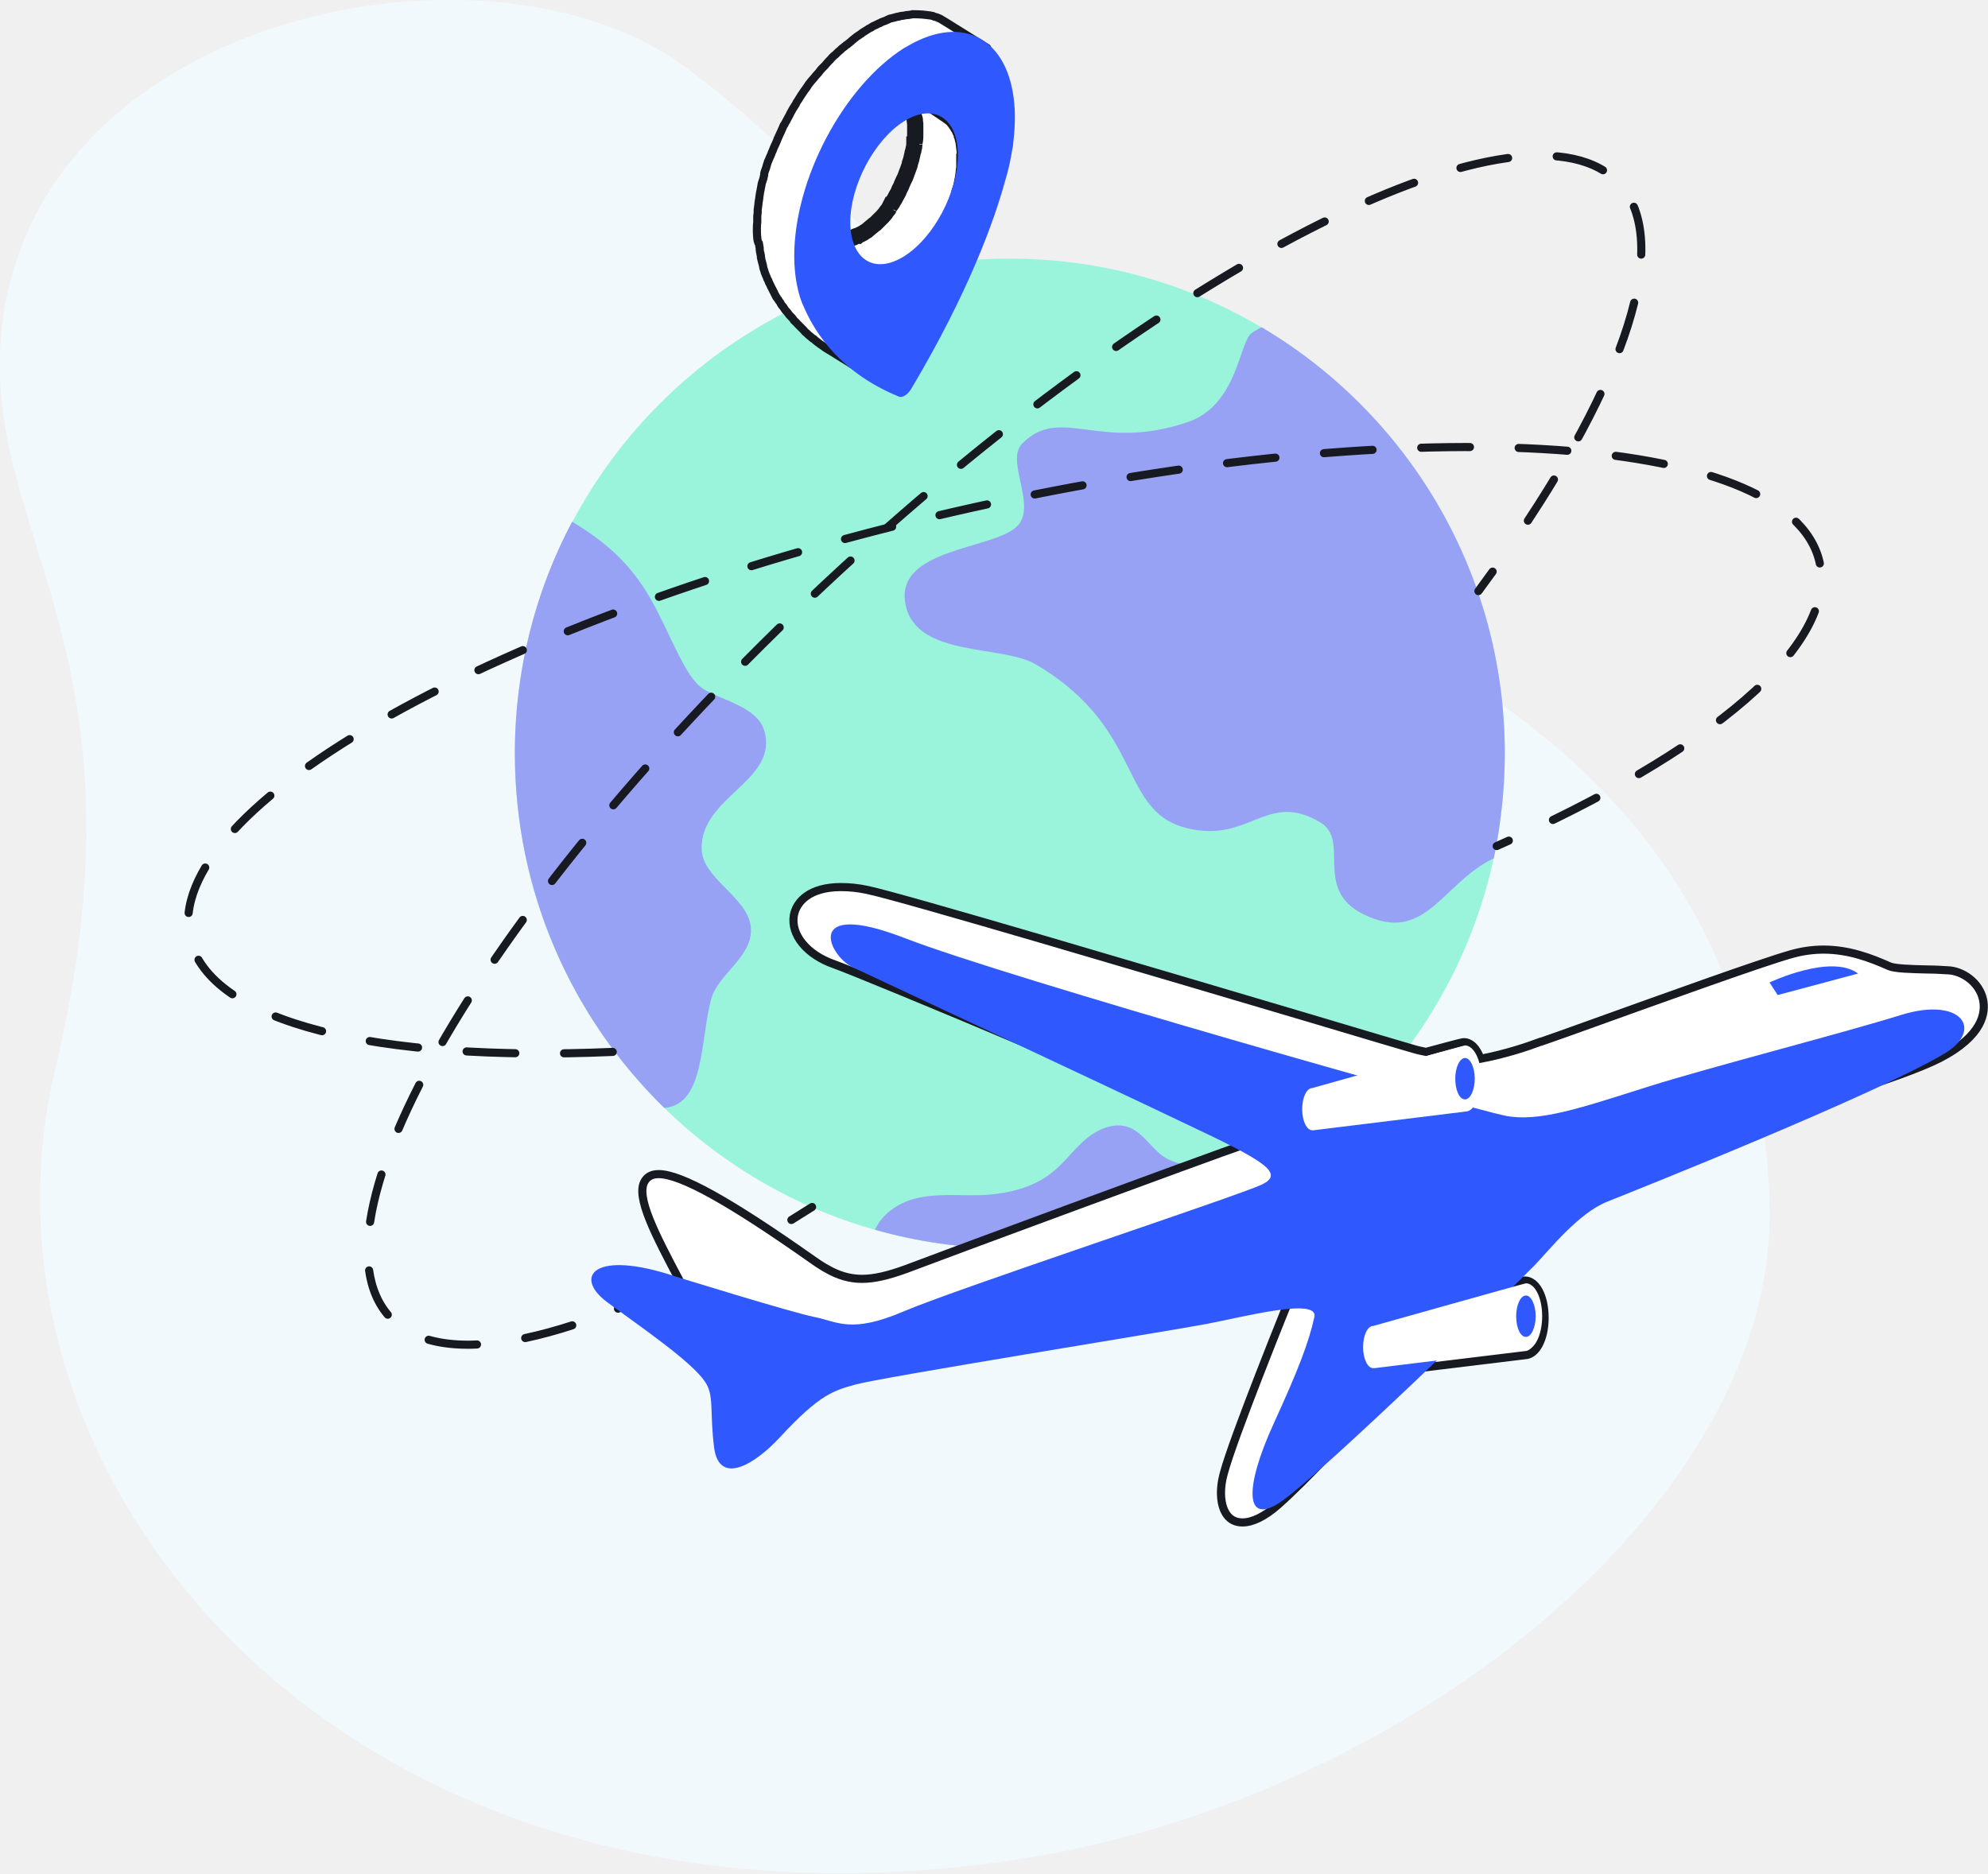
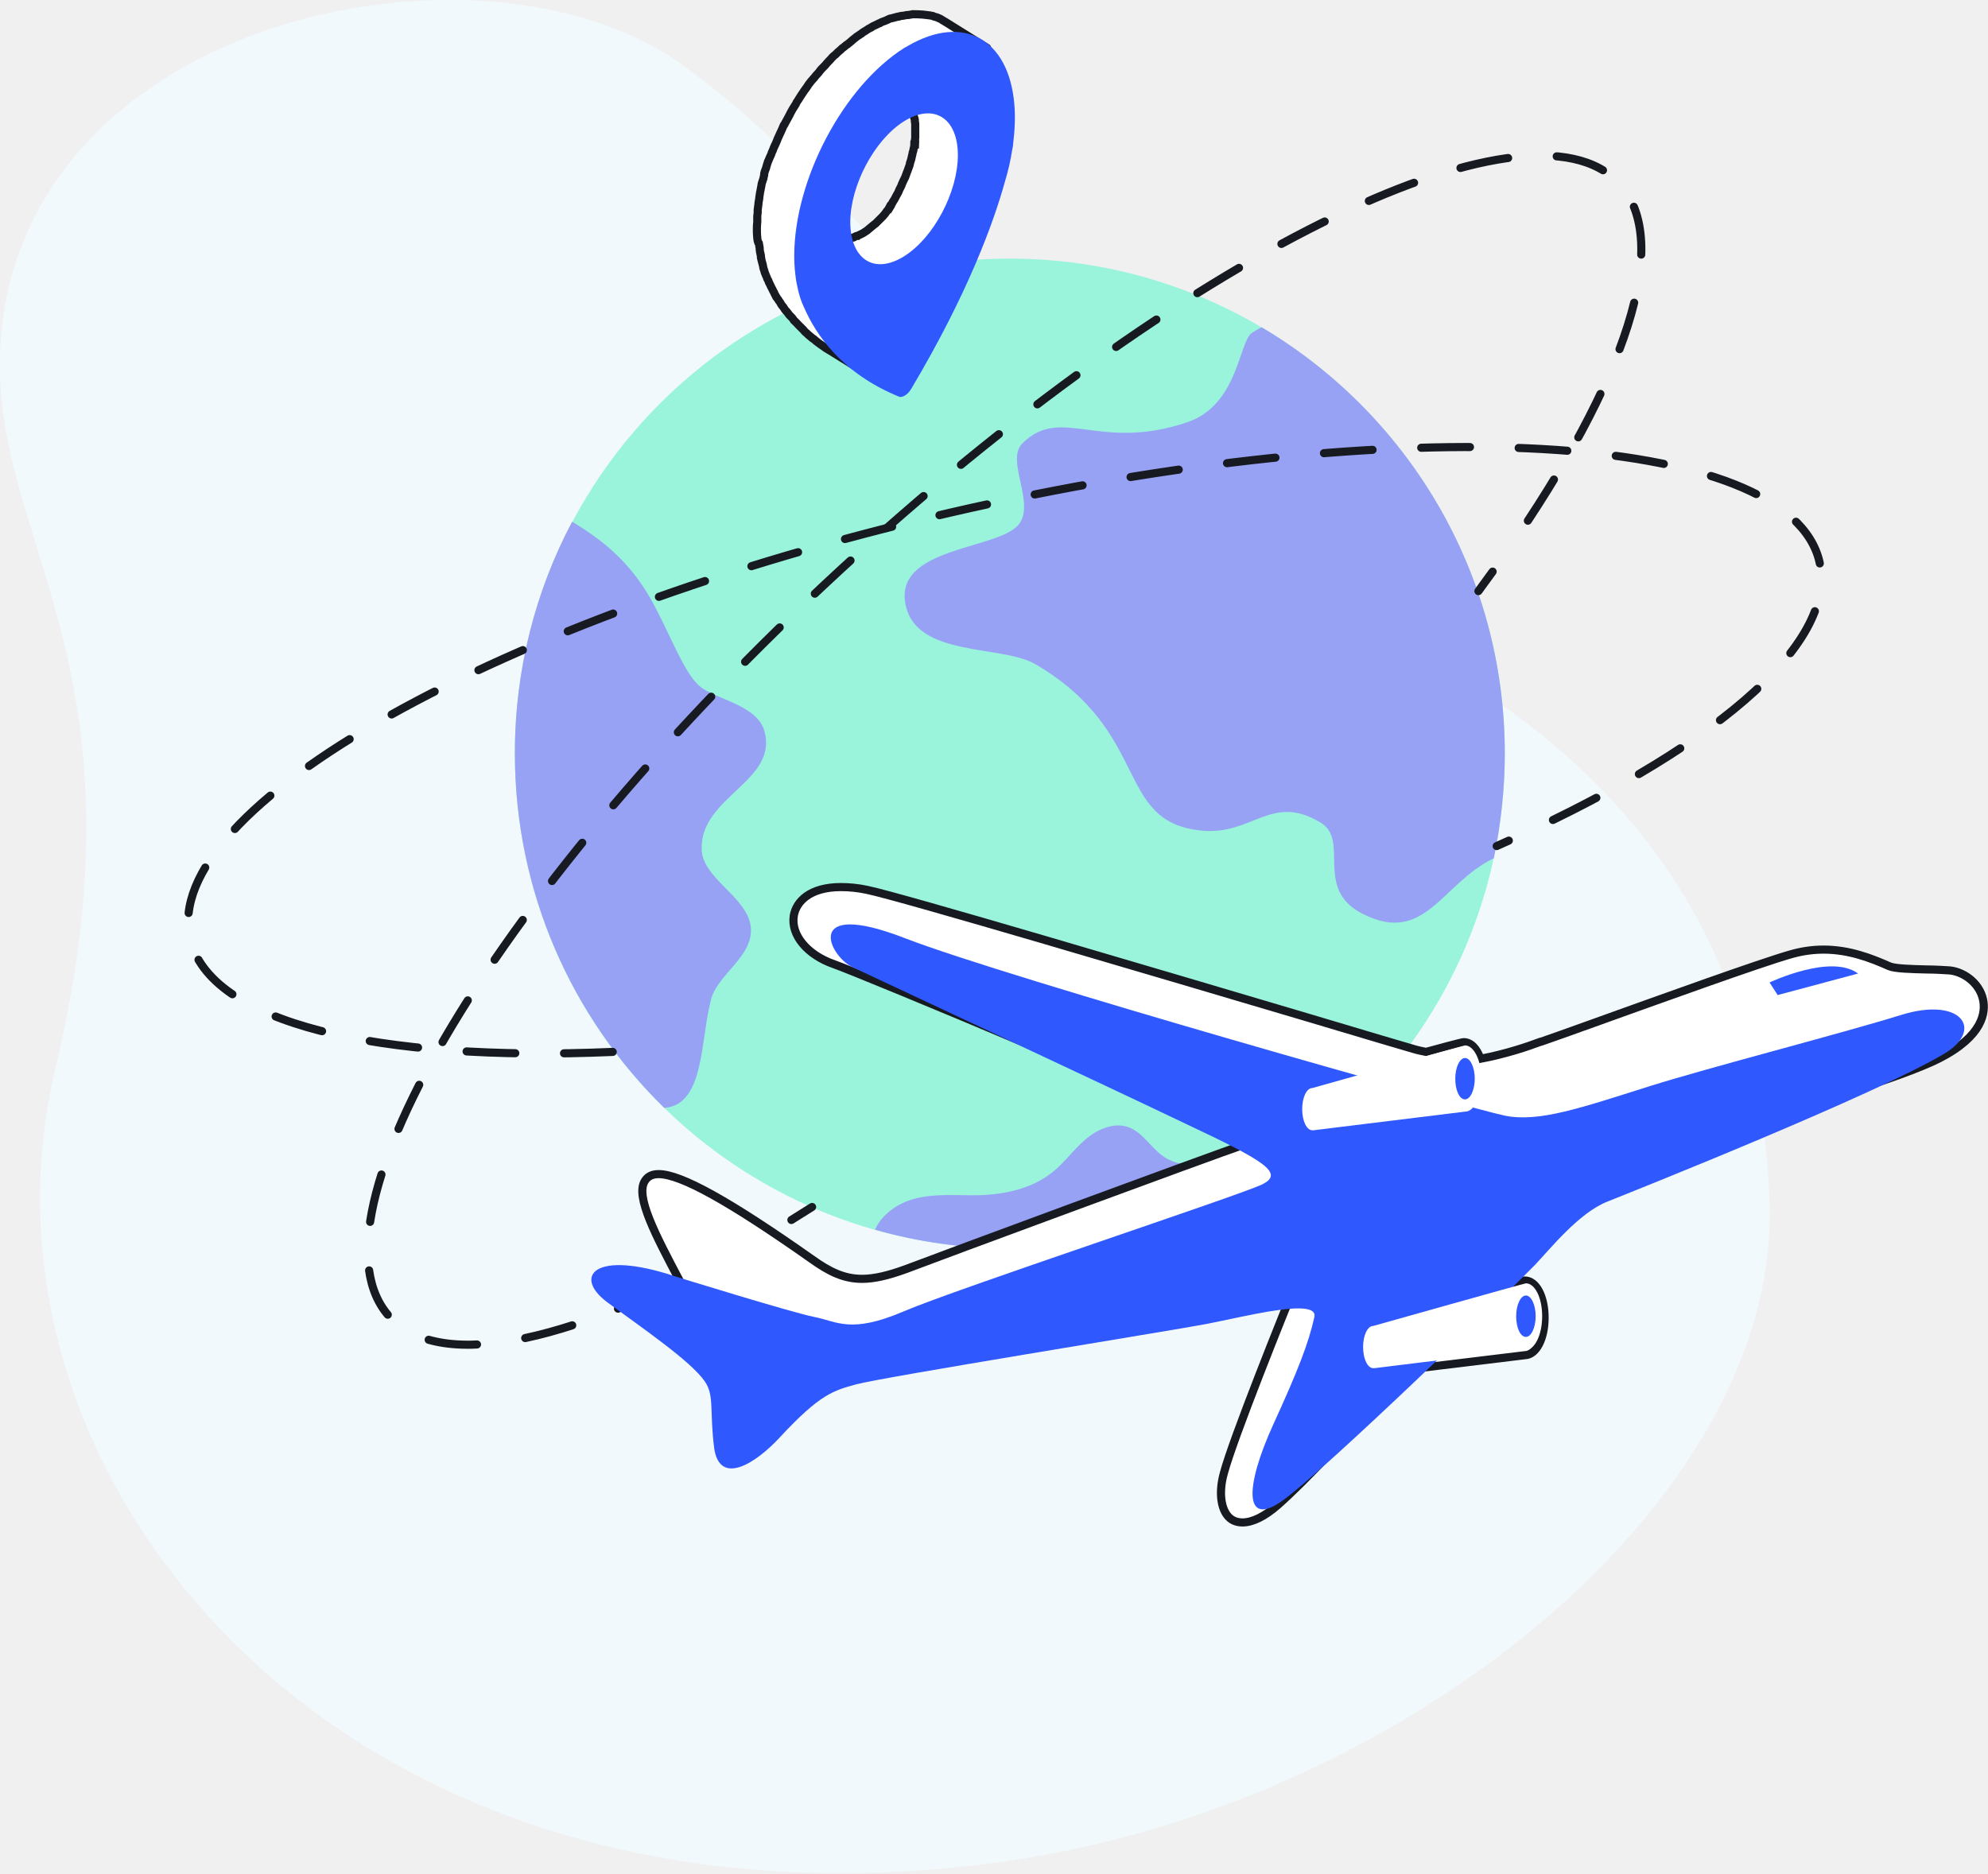
<svg xmlns="http://www.w3.org/2000/svg" version="1.1" id="Слой_1" x="0px" y="0px" viewBox="0 0 489.6 461.4" style="enable-background:new 0 0 489.6 461.4;" xml:space="preserve">
  <style type="text/css">
	.st0{fill:#F1F9FD;}
	.st1{fill:#9AF4DC;}
	.st2{fill:#98A2F4;}
	.st3{fill:none;stroke:#171A21;stroke-width:2;stroke-linecap:round;stroke-linejoin:round;}
	.st4{fill:none;stroke:#171A21;stroke-width:2;stroke-linecap:round;stroke-linejoin:round;stroke-dasharray:12,12;}
	
		.st5{fill:none;stroke:#171A21;stroke-width:2;stroke-linecap:round;stroke-linejoin:round;stroke-miterlimit:10;stroke-dasharray:12,12;}
- 	.st6{fill:#FFFFFF;stroke:#171A21;stroke-width:4;}
+ 	.st6{fill:#FFFFFF;stroke:#171A21;stroke-width:2;}
	.st7{fill:#FFFFFF;stroke:#171A21;stroke-width:2;stroke-linecap:round;stroke-linejoin:round;stroke-miterlimit:10;}
	.st8{fill:#2F58FF;}
- 	.st9{fill:#FFFFFF;stroke:#171A21;stroke-width:2;}
- 	.st10{fill:#FFFFFF;}
+ 	.st9{fill:#FFFFFF;}
</style>
  <path class="st0" d="M167.6,15.7C119.3-18.8,6.5,3.4,0.2,83.4c-3.8,49.1,37.7,78.4,13.4,180s72,218.6,235,194.9  c98.3-14.3,189.7-89.2,187.2-162.1s-43.3-117.6-109.8-147C259.6,119.8,215.9,50.2,167.6,15.7z" />
  <g>
    <g>
      <g>
        <path class="st1" d="M248.7,307.5c67.3,0,121.9-54.6,121.9-121.9S316,63.7,248.7,63.7s-121.9,54.6-121.9,121.9     C126.8,252.9,181.3,307.5,248.7,307.5z" />
        <path class="st2" d="M370.6,185.6c0,8.8-1,17.5-2.7,25.8c-12.9,6.2-16.9,21.5-32.3,13.7c-12.2-6.2-3-18.1-10.4-22.5     c-12.1-7.3-16.7,3.2-29.2,2c-21.7-2.1-12.2-24.1-41-41c-8.3-4.8-29-1.7-31.9-14.3c-3.4-14.5,22.1-13.8,27.6-19.9     c4.6-5.1-3.2-16,1.1-20.2c9.6-9.5,18.8,2.2,40.6-5.2c12.5-4.2,12.7-19.8,15.9-22c0.8-0.5,1.6-1,2.4-1.4     C346.5,101.8,370.6,140.8,370.6,185.6z M163.6,272.9c10.1-0.8,8.8-17,11.6-27c1.7-6,10.5-10.5,9.7-17.6     c-0.8-7.4-12-11.9-12.1-19.2c-0.3-13,19.1-16.7,15.4-29.2c-1.9-6.3-12.1-7.7-15.8-10.8c-4-3.3-7.5-13.3-12.1-21.5     c-5.3-9.3-11.8-14.5-19.4-19.1c-9,17-14.1,36.4-14.1,57C126.8,219.8,140.9,250.7,163.6,272.9z M303.4,294.5c0,0,0-0.1-0.1-0.1     c-2.3-3.6-6.3-6.1-10.4-7.2c-1.8-0.5-3.6-0.8-5.3-1.7c-3.7-1.9-5.7-6.3-9.5-7.8c-3.6-1.4-7.8,0.4-10.7,2.9     c-3,2.5-5.2,5.8-8.3,8.2c-5,4-11.6,5.4-18,5.6c-5.4,0.1-10.8-0.5-16,0.9c-4.1,1.1-8,3.9-9.6,7.6c10.5,3,21.6,4.6,33.1,4.6     C268.4,307.5,287,302.8,303.4,294.5z" />
        <path class="st3" d="M200,297.3c-1.7,1.1-3.4,2.1-5.1,3.2" />
        <path class="st3" d="M367.6,140.8c-1.2,1.6-2.3,3.2-3.5,4.8" />
        <path class="st4" d="M184.5,306.5c-42,23.8-75.6,31.8-88.5,17.9C73.5,300,123.1,217.8,206.7,140.6     c83.6-77.1,169.6-119.8,192.1-95.4c13.3,14.4,1.4,48.9-27.7,90.7" />
        <path class="st5" d="M150.9,259.1c-58.1,2.5-99.3-7.1-104.1-27.9c-7.5-32.3,76.3-79.3,187.1-104.9s206.7-20.3,214.2,12.1     c4.7,20.5-27.2,46.9-79.5,70" />
        <path class="st6" d="M217.6,68.1c-0.2,0-0.3,0-0.5,0c-0.1,0-0.1,0-0.1,0h-0.1c-0.2,0-0.5-0.1-0.7-0.1H216c-0.2,0-0.3-0.1-0.5-0.1     l-0.2-0.1l0.3-1l-0.4,1c-0.1,0-0.1-0.1-0.2-0.1c0,0-0.1,0-0.1-0.1c-0.1,0-0.2-0.1-0.4-0.2l-0.2-0.1c-0.2-0.1-0.4-0.2-0.6-0.4     l-10.1-6.8c-0.5-0.3-0.6-1-0.3-1.5c0.2-0.3,0.5-0.5,0.9-0.5c0.2,0,0.4,0.1,0.6,0.2c0.1,0.1,0.3,0.2,0.4,0.2l0.1,0.1     c0.1,0,0.2,0.1,0.3,0.1s0.2,0.1,0.2,0.1l-0.2,1.1l0.3-1c0.1,0,0.2,0.1,0.3,0.1h0.1c0.2,0,0.4,0.1,0.6,0.1h0.2c0.1,0,0.2,0,0.3,0     h0.2c0.1,0,0.2,0,0.3,0h0.2l0.5-0.1c0,0,0.4-0.1,0.5-0.1l0.2-0.1c0.1,0,0.2-0.1,0.3-0.1l0.2-0.1c0.1,0,0.2-0.1,0.4-0.1     c0.1,0,0.1-0.1,0.2-0.1c0.2-0.1,0.4-0.3,0.8-0.3c0.1-0.1,0.2-0.1,0.4-0.2l0.2-0.1c0.1-0.1,0.3-0.1,0.4-0.2l0.2-0.1     c0.2-0.1,0.4-0.2,0.5-0.3c0.2-0.1,0.4-0.3,0.6-0.4c0.2-0.2,0.4-0.3,0.6-0.5c0,0,0.5-0.4,0.6-0.5l0.6-0.5l0.3-0.2l0.6-0.6l0.6-0.6     l0.6-0.6l0.6-0.7c0.1-0.2,0.5-0.7,0.5-0.7c0.2-0.2,0.4-0.5,0.5-0.7l0.9,0.5l-0.9-0.6c0.1-0.2,0.3-0.4,0.4-0.6     c0.2-0.3,0.4-0.5,0.5-0.8c0.3-0.4,0.5-0.8,0.7-1.2l0.1-0.2c0.3-0.5,0.6-1,0.8-1.6l0.1-0.2c0.2-0.4,0.4-0.7,0.5-1.1l0.4-0.9     c0.1-0.2,0.4-0.8,0.4-0.8c0.1-0.3,0.2-0.5,0.3-0.8c0,0,0.2-0.6,0.3-0.8l0.4-1.1c0.1-0.3,0.2-0.5,0.2-0.8c0.1-0.3,0.2-0.6,0.3-0.9     l0.2-0.9c0,0,0.2-0.7,0.2-0.9l0.1-0.3c0-0.2,0.2-0.9,0.2-0.9c0-0.2,0.1-0.5,0.1-0.7h1.1l-1.1-0.1c0-0.3,0.1-0.6,0.1-0.8     c0,0,0.1-0.6,0.1-0.8v-0.3c0-0.2,0-0.8,0-0.8c0-0.3,0-0.5,0-0.8c0-0.3,0-0.5,0-0.8V31c0-0.2,0-0.4,0-0.5l-0.1-0.7v-0.3l-0.1-0.4     l-0.1-0.3l-0.1-0.3c0-0.1-0.1-0.3-0.1-0.4l-0.1-0.3c0-0.1-0.1-0.3-0.1-0.4l-0.1-0.2c-0.1-0.2-0.2-0.5-0.3-0.7     c-0.2-0.4-0.3-0.6-0.4-0.9c-0.2-0.3-0.3-0.5-0.4-0.7l-0.1-0.1c-0.1-0.2-0.3-0.3-0.4-0.5c-0.2-0.2-0.3-0.3-0.5-0.5l-0.1-0.1     c-0.2-0.1-0.3-0.3-0.5-0.4c-0.5-0.3-0.6-1-0.3-1.5c0.2-0.3,0.5-0.5,0.9-0.5c0.2,0,0.4,0.1,0.6,0.2l10.1,6.8     c0.2,0.2,0.5,0.3,0.7,0.5l0.2,0.1c0.2,0.2,0.4,0.4,0.6,0.6c0.2,0.3,0.4,0.5,0.6,0.7l0.1,0.2c0.2,0.2,0.3,0.5,0.5,0.8l0.1,0.1     c0.2,0.3,0.3,0.6,0.5,1c0,0,0,0.1,0.1,0.1c0.1,0.2,0.2,0.5,0.3,0.8v0.1v0.1c0.1,0.2,0.1,0.4,0.2,0.6v0.1l0.2,0.8l0.1,0.8l0.1,0.8     l0.1,0.8V38c0,0.1,0,0.2-0.1,0.4c0,0.1,0,0.1,0,0.2s0,0.2,0,0.2c0,0.1,0,0.2,0,0.3s0,0.2,0,0.4c0,0.1,0,0.2,0,0.3     c0,0.2,0,0.2,0,0.3v0.3v0.8l-0.1,0.7c0,0.3-0.1,0.6-0.1,0.9l-0.1,0.9l-0.2,0.9l-0.1,0.6l-0.2,0.9l-0.1,0.4l-1.1-0.1l1,0.3     l-0.1,0.3c-0.1,0.2-0.1,0.5-0.2,0.8c0,0-0.2,0.6-0.2,0.8l-1.1-0.2l1,0.3l-0.3,0.9l-0.2,0.5l-0.2,0.7c-0.1,0.3-0.2,0.6-0.3,0.8     l-0.4,0.9l-0.4,0.9c-0.2,0.5-0.4,0.9-0.6,1.3l-0.1,0.1l-1-0.4l1,0.5c-0.3,0.6-0.6,1.1-0.9,1.6v0.1l-0.1,0.1     c-0.3,0.5-0.5,0.9-0.8,1.3c-0.2,0.3-0.4,0.6-0.6,0.9c-0.2,0.3-0.3,0.5-0.5,0.7c0,0-0.1,0.1-0.1,0.2c-0.1,0.2-0.3,0.4-0.5,0.7     l-0.5,0.7l-0.6,0.7l-0.7,0.7l-0.5,0.6l-0.6,0.6l-0.6,0.6l-0.6,0.5l-0.3,0.3l-0.8-0.8l0.7,0.8l-0.1,0.1c-0.3,0.2-0.4,0.4-0.6,0.5     c-0.2,0.2-0.4,0.3-0.6,0.4c0,0-0.4,0.3-0.6,0.4l-0.6,0.3l-0.2,0.1l-0.6-0.9l0.4,1l-0.2,0.1c-0.2,0.1-0.4,0.2-0.6,0.3     c-0.2,0.1-0.4,0.2-0.6,0.2l-0.6,0.2l-0.6,0.2l-0.6,0.2h-0.2l-0.3-1l0.2,1.1l-0.3,0.1c-0.1,0-0.7,0.1-0.7,0.1h-0.2     c-0.2,0-0.3,0-0.4,0h-0.1C217.8,68.1,217.6,68.1,217.6,68.1z" />
        <path class="st7" d="M186.5,54.7c0-0.2,0-0.3,0-0.5s0-0.4,0-0.6c0-0.1,0-0.2,0-0.4c0-0.3,0.1-0.5,0.1-0.8c0-0.2,0-0.3,0-0.5     c0-0.1,0-0.1,0-0.2c0.1-0.5,0.1-1,0.2-1.5c0-0.1,0-0.1,0-0.2c0.1-0.4,0.1-0.8,0.2-1.2c0-0.1,0-0.1,0-0.2c0-0.2,0.1-0.4,0.1-0.6     c0-0.2,0.1-0.5,0.1-0.7c0-0.1,0.1-0.3,0.1-0.4c0-0.2,0.1-0.4,0.1-0.6c0-0.2,0.1-0.3,0.1-0.5s0.1-0.4,0.1-0.6     c0.1-0.2,0.1-0.4,0.2-0.6c0-0.1,0.1-0.2,0.1-0.3c0.1-0.3,0.2-0.6,0.2-0.8c0.1-0.2,0.1-0.4,0.1-0.5s0-0.1,0-0.2     c0.1-0.5,0.3-1,0.5-1.5v-0.1c0.1-0.4,0.3-0.9,0.4-1.3c0-0.1,0-0.1,0.1-0.2c0.1-0.2,0.1-0.3,0.2-0.5c0.1-0.2,0.2-0.5,0.3-0.7     c0.1-0.1,0.1-0.3,0.2-0.4c0.1-0.2,0.1-0.4,0.2-0.6c0.1-0.1,0.1-0.3,0.2-0.4c0.1-0.3,0.2-0.5,0.3-0.8c0.1-0.1,0.1-0.3,0.2-0.4     c0-0.1,0-0.1,0.1-0.2c0.2-0.5,0.4-0.9,0.6-1.4c0,0,0,0,0-0.1c0.1-0.1,0.1-0.2,0.2-0.4c0.2-0.4,0.3-0.7,0.5-1.1     c0-0.1,0.1-0.1,0.1-0.2c0.1-0.3,0.3-0.6,0.4-0.9c0.1-0.2,0.2-0.5,0.3-0.7c0,0,0-0.1,0.1-0.1c0.4-0.7,0.8-1.5,1.2-2.2     c0-0.1,0.1-0.1,0.1-0.2c0.1-0.2,0.2-0.4,0.3-0.6c0.2-0.3,0.3-0.6,0.5-0.9s0.3-0.5,0.5-0.8s0.4-0.6,0.5-0.9     c0.1-0.1,0.1-0.2,0.2-0.3c0.1-0.1,0.1-0.2,0.2-0.3c0.5-0.8,1-1.6,1.5-2.3c0.4-0.5,0.8-1.1,1.1-1.6c0,0,0,0,0.1-0.1     c0.3-0.4,0.6-0.8,0.9-1.1c0.1-0.1,0.1-0.2,0.2-0.2c0.3-0.4,0.7-0.9,1.1-1.3c0,0,0,0,0.1-0.1s0.2-0.3,0.3-0.4     c0.2-0.3,0.4-0.5,0.7-0.8l0.1-0.1c0.2-0.2,0.3-0.3,0.5-0.5c0.2-0.2,0.3-0.4,0.5-0.6c0.1-0.1,0.1-0.1,0.2-0.2     c0.2-0.2,0.3-0.4,0.5-0.5c0.1-0.2,0.3-0.3,0.4-0.5c0.1-0.1,0.2-0.2,0.3-0.3c0.2-0.2,0.4-0.4,0.6-0.5c0.1-0.1,0.3-0.3,0.4-0.4     c0.1-0.1,0.2-0.2,0.3-0.3c0.2-0.2,0.4-0.3,0.6-0.5c0.1-0.1,0.2-0.2,0.3-0.3s0.2-0.2,0.4-0.3c0.2-0.2,0.4-0.3,0.6-0.5     c0.1-0.1,0.2-0.2,0.3-0.2c0.2-0.1,0.3-0.3,0.5-0.4c0.2-0.1,0.3-0.3,0.5-0.4c0.1-0.1,0.1-0.1,0.2-0.2c0.2-0.2,0.4-0.3,0.6-0.5     c0.1-0.1,0.3-0.2,0.4-0.3l0.1-0.1c0.4-0.3,0.8-0.5,1.2-0.8c0,0,0.1,0,0.1-0.1c0.3-0.2,0.7-0.5,1.1-0.7c0.1-0.1,0.2-0.1,0.3-0.2     c0.3-0.2,0.6-0.4,0.9-0.5c0,0,0.1,0,0.1-0.1c0.3-0.2,0.7-0.4,1-0.5c0.1,0,0.1-0.1,0.2-0.1c0.1-0.1,0.3-0.1,0.4-0.2     c0.2-0.1,0.3-0.2,0.5-0.2c0.1-0.1,0.2-0.1,0.3-0.2c0.2-0.1,0.3-0.1,0.5-0.2c0.1,0,0.2-0.1,0.3-0.1c0.2-0.1,0.3-0.1,0.5-0.2     c0.1-0.1,0.3-0.1,0.4-0.2c0.1,0,0.1,0,0.2-0.1c0.2-0.1,0.5-0.2,0.7-0.2c0.1,0,0.2-0.1,0.3-0.1c0,0,0,0,0.1,0     c0.4-0.1,0.7-0.2,1.1-0.3c0.1,0,0.1,0,0.2,0c0.3-0.1,0.6-0.2,0.9-0.2c0,0,0,0,0.1,0c0.2,0,0.4-0.1,0.5-0.1c0.2,0,0.4-0.1,0.6-0.1     c0,0,0,0,0.1,0c0.2,0,0.4,0,0.7-0.1c0.2,0,0.3,0,0.5-0.1c0,0,2.4,0,3.5,0.2c0.3,0,0.5,0.1,0.8,0.1h0.1c0.1,0,0.3,0.1,0.4,0.1     c0.2,0,0.4,0.1,0.6,0.2c0.1,0,0.3,0.1,0.4,0.1c0.1,0,0.2,0.1,0.3,0.1s0.1,0.1,0.2,0.1c0.3,0.1,0.5,0.2,0.7,0.3     c0.1,0.1,0.2,0.1,0.3,0.2c0.3,0.2,0.7,0.4,1,0.6l10.1,6.3c-0.3-0.2-0.7-0.4-1-0.6c-0.1-0.1-0.2-0.1-0.3-0.2     c-0.2-0.1-0.5-0.2-0.7-0.3s-0.3-0.1-0.5-0.2c-0.1,0-0.3-0.1-0.4-0.1c-0.2-0.1-0.4-0.1-0.6-0.2c-0.1,0-0.3-0.1-0.4-0.1     c-0.3-0.1-0.6-0.1-0.9-0.2c-0.3,0-0.6-0.1-1-0.1c-0.1,0-0.1,0-0.2,0c-0.3,0-0.7,0-1,0c-0.4,0-0.8,0-1.2,0c-0.2,0-0.4,0-0.5,0.1     c-0.2,0-0.4,0-0.7,0.1c-0.2,0-0.4,0.1-0.7,0.1c-0.2,0-0.4,0.1-0.5,0.1c-0.3,0.1-0.7,0.1-1,0.2c-0.1,0-0.1,0-0.2,0     c-0.4,0.1-0.8,0.2-1.2,0.4c-0.1,0-0.2,0.1-0.3,0.1c-0.3,0.1-0.6,0.2-0.9,0.3c-0.1,0.1-0.3,0.1-0.4,0.2c-0.3,0.1-0.5,0.2-0.8,0.3     c-0.1,0.1-0.3,0.1-0.5,0.2c-0.3,0.1-0.5,0.3-0.8,0.4c-0.1,0.1-0.3,0.1-0.4,0.2c-0.4,0.2-0.8,0.4-1.2,0.6c-0.3,0.2-0.7,0.4-1,0.6     c-0.4,0.3-0.9,0.6-1.3,0.9c0,0-0.1,0-0.1,0.1c-0.4,0.3-0.9,0.6-1.3,0.9c-0.1,0.1-0.3,0.2-0.4,0.3c-0.3,0.2-0.6,0.4-0.8,0.7     c-0.2,0.1-0.3,0.3-0.5,0.4c-0.3,0.2-0.5,0.4-0.8,0.6c-0.2,0.2-0.4,0.3-0.6,0.5c-0.2,0.2-0.5,0.4-0.7,0.6s-0.4,0.3-0.6,0.5     c-0.2,0.2-0.5,0.4-0.7,0.7c-0.2,0.2-0.4,0.4-0.6,0.5c-0.2,0.2-0.5,0.5-0.7,0.7s-0.3,0.4-0.5,0.5c-0.2,0.3-0.5,0.5-0.7,0.8     c-0.2,0.2-0.3,0.3-0.5,0.5c-0.3,0.3-0.5,0.6-0.8,0.9c-0.1,0.1-0.2,0.3-0.3,0.4c-0.4,0.5-0.7,0.9-1.1,1.4     c-0.1,0.1-0.1,0.2-0.2,0.2c-0.3,0.4-0.6,0.8-0.9,1.2c-0.4,0.5-0.8,1.1-1.1,1.6c-0.5,0.8-1,1.5-1.5,2.3c-0.1,0.2-0.2,0.4-0.4,0.6     c-0.2,0.3-0.4,0.6-0.5,0.9c-0.2,0.3-0.3,0.5-0.5,0.8s-0.3,0.6-0.5,0.9c-0.1,0.2-0.3,0.5-0.4,0.7c-0.4,0.7-0.8,1.5-1.2,2.2     c-0.1,0.3-0.3,0.6-0.4,0.8c-0.1,0.3-0.3,0.6-0.4,0.9c-0.2,0.4-0.4,0.8-0.6,1.3c-0.1,0.1-0.1,0.2-0.2,0.4     c-0.2,0.5-0.5,1.1-0.7,1.6c-0.1,0.1-0.1,0.3-0.2,0.4c-0.2,0.4-0.3,0.8-0.5,1.2c-0.1,0.2-0.1,0.4-0.2,0.6     c-0.1,0.4-0.3,0.8-0.4,1.2c-0.1,0.2-0.1,0.3-0.2,0.5c-0.2,0.5-0.3,1-0.5,1.5v0.1c-0.2,0.6-0.3,1.1-0.5,1.7     c-0.1,0.2-0.1,0.4-0.1,0.5c-0.1,0.4-0.2,0.8-0.3,1.1c-0.1,0.2-0.1,0.4-0.2,0.6c-0.1,0.4-0.2,0.7-0.3,1.1c0,0.2-0.1,0.4-0.1,0.6     c-0.1,0.4-0.2,0.7-0.2,1.1c0,0.2-0.1,0.4-0.1,0.6c-0.1,0.5-0.2,1-0.2,1.4c0,0.1,0,0.1,0,0.2c-0.1,0.5-0.2,1.1-0.2,1.6     c0,0.2,0,0.3,0,0.5c0,0.4-0.1,0.8-0.1,1.2c0,0.2,0,0.4,0,0.6c0,0.4,0,0.7-0.1,1.1c0,0.2,0,0.4,0,0.5c0,0.5,0,1,0,1.6     c0,0.5,0,1,0,1.5c0,0.1,0,0.3,0,0.4c0,0.3,0,0.7,0.1,1c0,0.2,0,0.4,0.1,0.6c0,0.3,0.1,0.6,0.1,0.8c0,0.2,0.1,0.5,0.1,0.7     c0,0.3,0.1,0.6,0.1,0.9c0,0,0,0,0,0.1v0.1c0,0.1,0,0.1,0,0.2s0,0.2,0.1,0.3v0.1c0.1,0.5,0.2,1,0.4,1.5c0,0.2,0.1,0.3,0.2,0.5     c0.1,0.3,0.2,0.6,0.3,0.9c0.1,0.4,0.3,0.8,0.4,1.1c0,0.1,0.1,0.2,0.1,0.2c0.2,0.4,0.3,0.8,0.5,1.1c0.1,0.2,0.2,0.5,0.3,0.7     c0,0.1,0.1,0.2,0.1,0.3c0.2,0.3,0.3,0.6,0.5,1c0,0.1,0.1,0.1,0.1,0.2c0.1,0.3,0.3,0.5,0.4,0.8c0.1,0.1,0.1,0.2,0.2,0.4     c0.1,0.2,0.3,0.4,0.4,0.7c0.1,0.1,0.1,0.2,0.2,0.3c0.1,0.2,0.3,0.5,0.5,0.7c0.1,0.1,0.1,0.2,0.2,0.3c0.2,0.3,0.3,0.5,0.5,0.8     c0.1,0.1,0.1,0.2,0.2,0.2c0.2,0.3,0.5,0.7,0.7,1c0.1,0.1,0.1,0.2,0.2,0.2c0.2,0.3,0.4,0.5,0.6,0.8c0.1,0.1,0.2,0.2,0.3,0.3     c0.2,0.3,0.4,0.5,0.7,0.8c0.1,0.1,0.2,0.2,0.2,0.3c0.3,0.3,0.6,0.7,1,1c0.1,0.1,0.1,0.1,0.2,0.2c0.3,0.3,0.6,0.6,0.8,0.8     c0.1,0.1,0.2,0.2,0.3,0.3c0.3,0.3,0.5,0.5,0.8,0.8c0.1,0.1,0.2,0.2,0.3,0.3c0.4,0.3,0.8,0.7,1.2,1c0,0,0.1,0.1,0.2,0.1     c0.4,0.3,0.7,0.6,1.1,0.9c0.1,0.1,0.3,0.2,0.4,0.3c0.3,0.2,0.7,0.5,1,0.7c0.1,0.1,0.3,0.2,0.4,0.3c0.5,0.3,1,0.6,1.5,0.9     l-10.1-6.3c-0.5-0.3-1-0.6-1.5-0.9c-0.1-0.1-0.3-0.2-0.4-0.3c-0.3-0.2-0.7-0.5-1-0.7c-0.1-0.1-0.3-0.2-0.4-0.3     c-0.4-0.3-0.8-0.6-1.1-0.9c0,0-0.1-0.1-0.2-0.1c-0.4-0.3-0.8-0.7-1.2-1c-0.1-0.1-0.2-0.2-0.3-0.3c-0.3-0.2-0.6-0.5-0.8-0.8     c-0.1-0.1-0.2-0.2-0.3-0.3c-0.3-0.3-0.6-0.6-0.8-0.8c-0.1-0.1-0.1-0.1-0.2-0.2c-0.3-0.3-0.6-0.7-1-1c-0.1-0.1-0.2-0.2-0.2-0.3     c-0.2-0.3-0.4-0.5-0.7-0.8c-0.1-0.1-0.2-0.2-0.3-0.3c-0.2-0.3-0.4-0.5-0.6-0.8c-0.1-0.1-0.1-0.2-0.2-0.2c-0.3-0.3-0.5-0.7-0.7-1     c-0.1-0.1-0.1-0.2-0.2-0.2c-0.2-0.3-0.4-0.5-0.5-0.8c-0.1-0.1-0.1-0.2-0.2-0.3c-0.2-0.2-0.3-0.5-0.5-0.7     c-0.1-0.1-0.1-0.2-0.2-0.3c0,0,0-0.1-0.1-0.1c-0.1-0.2-0.2-0.4-0.3-0.6c-0.1-0.1-0.1-0.2-0.2-0.4c-0.1-0.3-0.3-0.5-0.4-0.8     c0-0.1-0.1-0.1-0.1-0.2c-0.2-0.3-0.3-0.6-0.5-1c0-0.1-0.1-0.2-0.1-0.2c-0.1-0.2-0.2-0.4-0.3-0.6v-0.1c-0.1-0.3-0.3-0.5-0.4-0.8     c0-0.1-0.1-0.2-0.1-0.3s-0.1-0.2-0.1-0.2c-0.1-0.3-0.3-0.7-0.4-1v-0.1c-0.1-0.3-0.2-0.6-0.3-0.9c0-0.2-0.1-0.3-0.1-0.5     c0,0,0,0,0-0.1c-0.1-0.5-0.3-1-0.4-1.5c0,0,0,0,0-0.1s0-0.2-0.1-0.3c0-0.1,0-0.2,0-0.2c0-0.1,0-0.1,0-0.1v-0.1     c0-0.1,0-0.3-0.1-0.4c0-0.2,0-0.4-0.1-0.5c0-0.2-0.1-0.5-0.1-0.7c0-0.1,0-0.1,0-0.2c0-0.2,0-0.4-0.1-0.6c0-0.2,0-0.4-0.1-0.6     c0-0.1,0-0.1,0-0.2C186.4,60,186.3,56,186.5,54.7z" />
        <path class="st8" d="M223.6,11.3c13.6-7.9,24.8-1.8,26.2,14.3c0.3,3.2,0.1,6.6-0.3,10c0,0,0,0.4-0.2,1.2c-0.4,2.6-1,5.3-1.8,7.9     c-2.7,9.8-9,27.4-23.1,51.1c-0.4,0.7-1,1.3-1.5,1.6c-0.5,0.3-1.1,0.5-1.5,0.3c-14.2-5.8-20.5-15.4-23.3-21.8     c-0.8-1.6-1.4-3.5-1.8-5.6c-0.1-0.6-0.2-0.9-0.2-1c-0.3-1.9-0.5-4-0.5-6.2c0-18.9,12.1-41.8,27.1-51.3     C222.9,11.7,223.3,11.5,223.6,11.3z M222.7,63.1c7.3-4.6,13.2-15.8,13.2-24.9c0-9.2-6-12.9-13.3-8.3s-13.2,15.8-13.2,24.9     C209.5,64,215.4,67.7,222.7,63.1z" />
-         <path class="st9" d="M306,375c-1.6,0-2.9-0.6-3.8-1.8c-1.6-2.1-2-6-0.8-10.3c2.2-8.4,14.9-39.9,18-47.5L218.3,331l-37.7,3.1h-0.1     c-0.3,0-0.6-0.2-0.8-0.4l-9.9-13.8l-0.1-0.1c-0.7-1.4-1.5-2.9-2.3-4.3c-5.9-11.2-11-20.8-8.6-24.6c0.5-0.8,1.4-1.7,3.4-1.7     c5.5,0,17.5,6.7,37.8,21c4.2,3,7.8,4.8,12.3,4.8c3,0,6.4-0.8,10.8-2.4c8.9-3.4,73-27.1,84.5-31.1c-11.3-6.6-96.1-41.9-102.2-44     c-6.6-2.3-10.7-7.2-9.9-12c0.6-3.4,3.9-7,11.6-7c2,0,4.2,0.2,6.5,0.7c8.6,1.8,71.5,20.5,109,31.6c14,4.2,24.2,7.2,25.6,7.6     c1,0.3,2,0.5,3,0.7c8.8-2.4,9.1-2.4,9.3-2.4c1.7,0,3.2,1.5,4.1,4.1c6.3-1.2,11.6-3,14.8-4.2h0.1c2.9-1,7.1-2.5,12.1-4.3     c16.7-6,41.9-15.1,49.3-17.2c2.7-0.8,5.5-1.2,8.2-1.2c6.3,0,11.7,2.1,16.2,4.1c1.4,0.6,5.3,0.7,9.5,0.8c1.6,0,3.2,0.1,4.9,0.2     c3.5,0.1,7.8,2.9,8.7,7.3c0.6,3,0.1,8.8-10.8,14.4c-9.7,4.9-34.8,12.2-57,18.6c-16.2,4.7-33,9.6-34.5,11     c-1.8,1.8-7.2,8.2-14.1,16.4c-3.2,3.8-6.8,8-10.5,12.5c13.7-3.8,13.8-3.8,14-3.8c2.8,0,4.9,3.9,4.9,9.2c0,5.2-2.1,9.1-4.8,9.2     l-29.6,3.6c-14.2,16.3-24.4,27.2-31.3,33.3C311.5,373.5,308.5,375,306,375z" />
+         <path class="st6" d="M306,375c-1.6,0-2.9-0.6-3.8-1.8c-1.6-2.1-2-6-0.8-10.3c2.2-8.4,14.9-39.9,18-47.5L218.3,331l-37.7,3.1h-0.1     c-0.3,0-0.6-0.2-0.8-0.4l-9.9-13.8l-0.1-0.1c-0.7-1.4-1.5-2.9-2.3-4.3c-5.9-11.2-11-20.8-8.6-24.6c0.5-0.8,1.4-1.7,3.4-1.7     c5.5,0,17.5,6.7,37.8,21c4.2,3,7.8,4.8,12.3,4.8c3,0,6.4-0.8,10.8-2.4c8.9-3.4,73-27.1,84.5-31.1c-11.3-6.6-96.1-41.9-102.2-44     c-6.6-2.3-10.7-7.2-9.9-12c0.6-3.4,3.9-7,11.6-7c2,0,4.2,0.2,6.5,0.7c8.6,1.8,71.5,20.5,109,31.6c14,4.2,24.2,7.2,25.6,7.6     c1,0.3,2,0.5,3,0.7c8.8-2.4,9.1-2.4,9.3-2.4c1.7,0,3.2,1.5,4.1,4.1c6.3-1.2,11.6-3,14.8-4.2h0.1c2.9-1,7.1-2.5,12.1-4.3     c16.7-6,41.9-15.1,49.3-17.2c2.7-0.8,5.5-1.2,8.2-1.2c6.3,0,11.7,2.1,16.2,4.1c1.4,0.6,5.3,0.7,9.5,0.8c1.6,0,3.2,0.1,4.9,0.2     c3.5,0.1,7.8,2.9,8.7,7.3c0.6,3,0.1,8.8-10.8,14.4c-9.7,4.9-34.8,12.2-57,18.6c-16.2,4.7-33,9.6-34.5,11     c-1.8,1.8-7.2,8.2-14.1,16.4c-3.2,3.8-6.8,8-10.5,12.5c13.7-3.8,13.8-3.8,14-3.8c2.8,0,4.9,3.9,4.9,9.2c0,5.2-2.1,9.1-4.8,9.2     l-29.6,3.6c-14.2,16.3-24.4,27.2-31.3,33.3C311.5,373.5,308.5,375,306,375z" />
        <path class="st8" d="M173.6,340.3c-3.3-4.9-15.3-13.1-24-19.5c-8.6-6.4-3.3-13.1,16.7-6.4c0,0,28.7,8.9,34.3,10s8.9,4.2,22-1.4     s82.2-28.4,88.1-31.2c5.9-2.8,0.6-5.9-18.7-15c-19.2-9.2-74-34.8-81.9-38.5c-6.1-2.8-12.5-17,12.8-7.2s139.3,42,147.7,43.7     s18.7-1.9,35.5-7.2c14.9-4.7,47.3-13,62.1-17.6c14.8-4.6,20.5,3.6,10.7,9.5c-17.1,10.2-76.1,33.7-83.1,36.5s-14,11.6-17.8,15.6     c-6,6.2-51.3,50.2-62.1,58c-9.5,6.8-9.5-3.1-2.2-19c5.9-12.9,8.6-19.8,10-26.2c1.1-4.9-17.6,0-26.5,1.7s-79.8,13.1-86.4,14.9     c-5.4,1.5-8.8,2.3-18.7,13c-6.1,6.6-14.8,12-16.2,2.8C174.7,347.5,176,343.8,173.6,340.3z" />
        <path class="st8" d="M457.6,239.8c-6.7-5-21.8,2.2-21.8,2.2l2,3.1L457.6,239.8z" />
-         <path class="st10" d="M360.8,257.5c-0.3,0-37.6,10.5-37.6,10.5c-1.4,0-2.5,2.3-2.5,5.2s1.1,5.2,2.5,5.2c0.1,0,0.2,0,0.3,0     l37.4-4.6c2.1,0,3.9-3.6,3.9-8.2S362.9,257.5,360.8,257.5z" />
+         <path class="st9" d="M360.8,257.5c-0.3,0-37.6,10.5-37.6,10.5c-1.4,0-2.5,2.3-2.5,5.2s1.1,5.2,2.5,5.2c0.1,0,0.2,0,0.3,0     l37.4-4.6c2.1,0,3.9-3.6,3.9-8.2S362.9,257.5,360.8,257.5z" />
        <path class="st8" d="M360.8,270.8c1.3,0,2.4-2.3,2.4-5.1c0-2.8-1.1-5.1-2.4-5.1s-2.4,2.3-2.4,5.1S359.4,270.8,360.8,270.8z" />
-         <path class="st10" d="M375.8,316.1c-0.3,0-37.6,10.5-37.6,10.5c-1.4,0-2.5,2.3-2.5,5.2c0,2.9,1.1,5.2,2.5,5.2c0.1,0,0.2,0,0.3,0     l37.4-4.6c2.1,0,3.9-3.6,3.9-8.2S378,316.1,375.8,316.1z" />
+         <path class="st9" d="M375.8,316.1c-0.3,0-37.6,10.5-37.6,10.5c-1.4,0-2.5,2.3-2.5,5.2c0,2.9,1.1,5.2,2.5,5.2c0.1,0,0.2,0,0.3,0     l37.4-4.6c2.1,0,3.9-3.6,3.9-8.2S378,316.1,375.8,316.1z" />
        <path class="st8" d="M375.8,329.3c1.3,0,2.4-2.3,2.4-5.1c0-2.8-1.1-5.1-2.4-5.1s-2.4,2.3-2.4,5.1S374.4,329.3,375.8,329.3z" />
      </g>
    </g>
  </g>
</svg>
